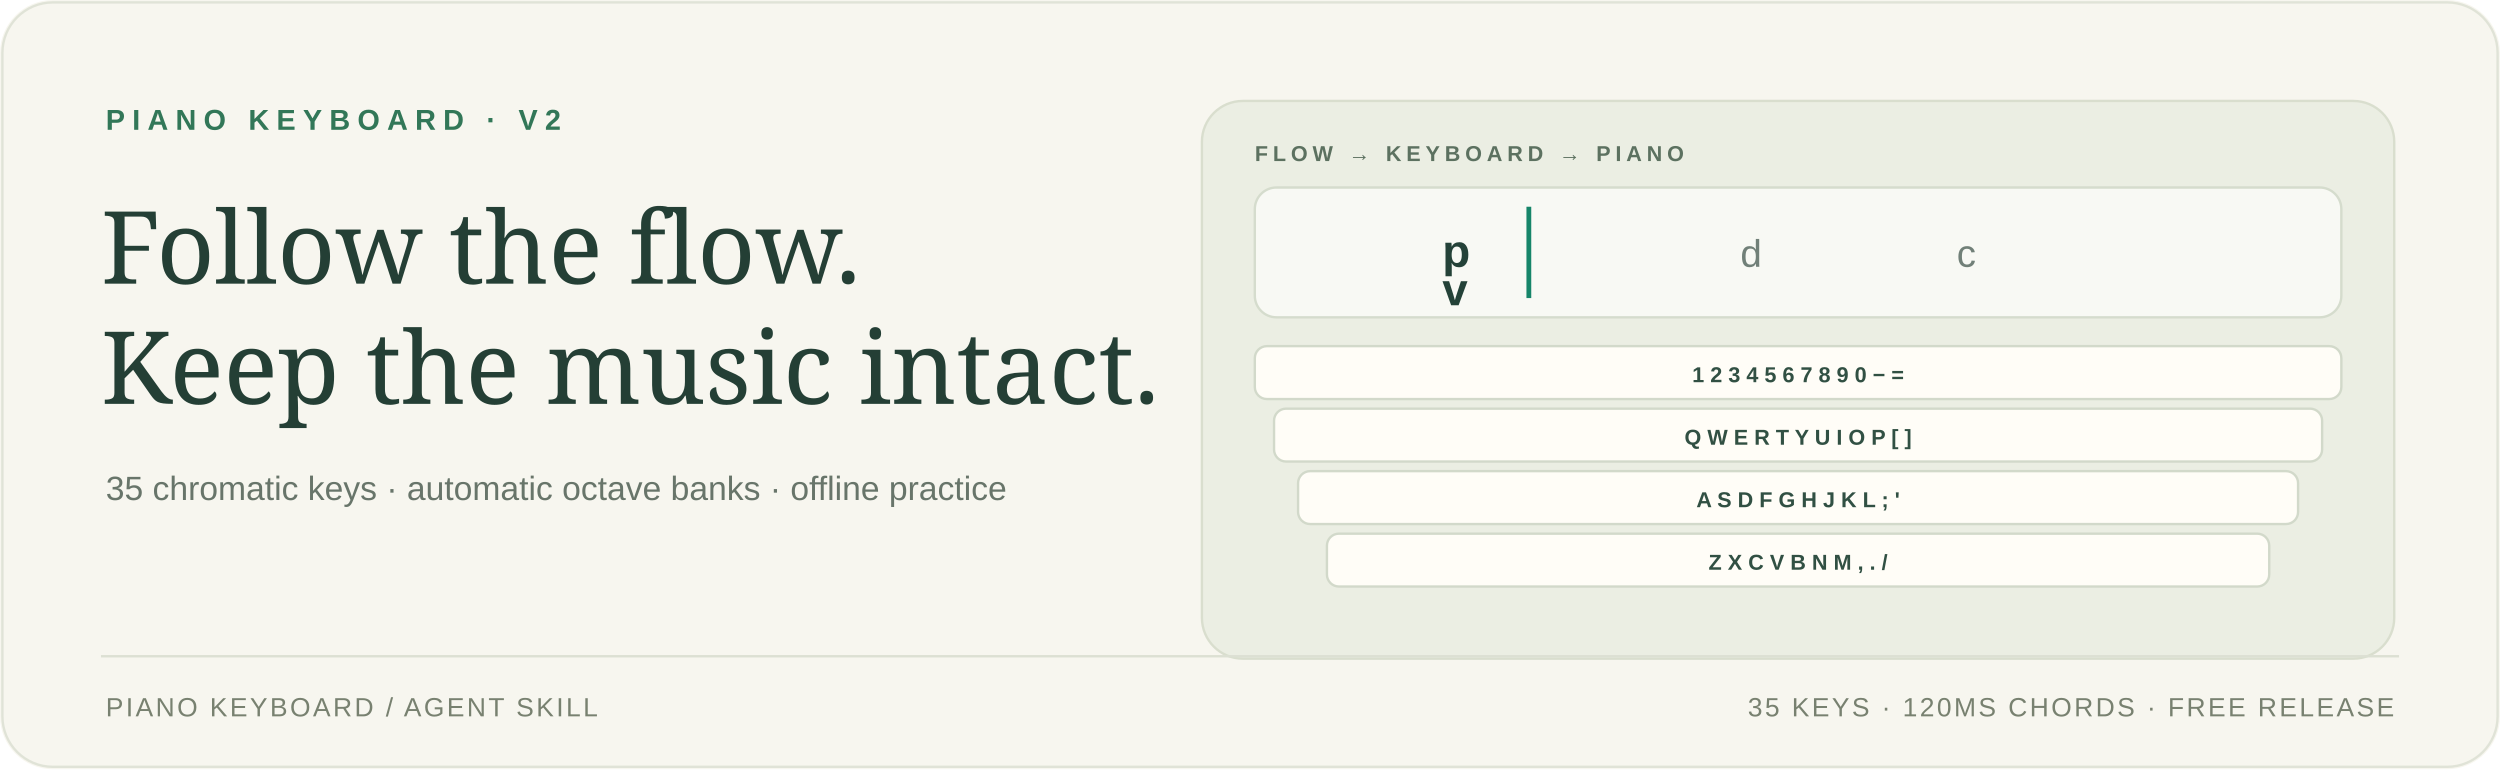
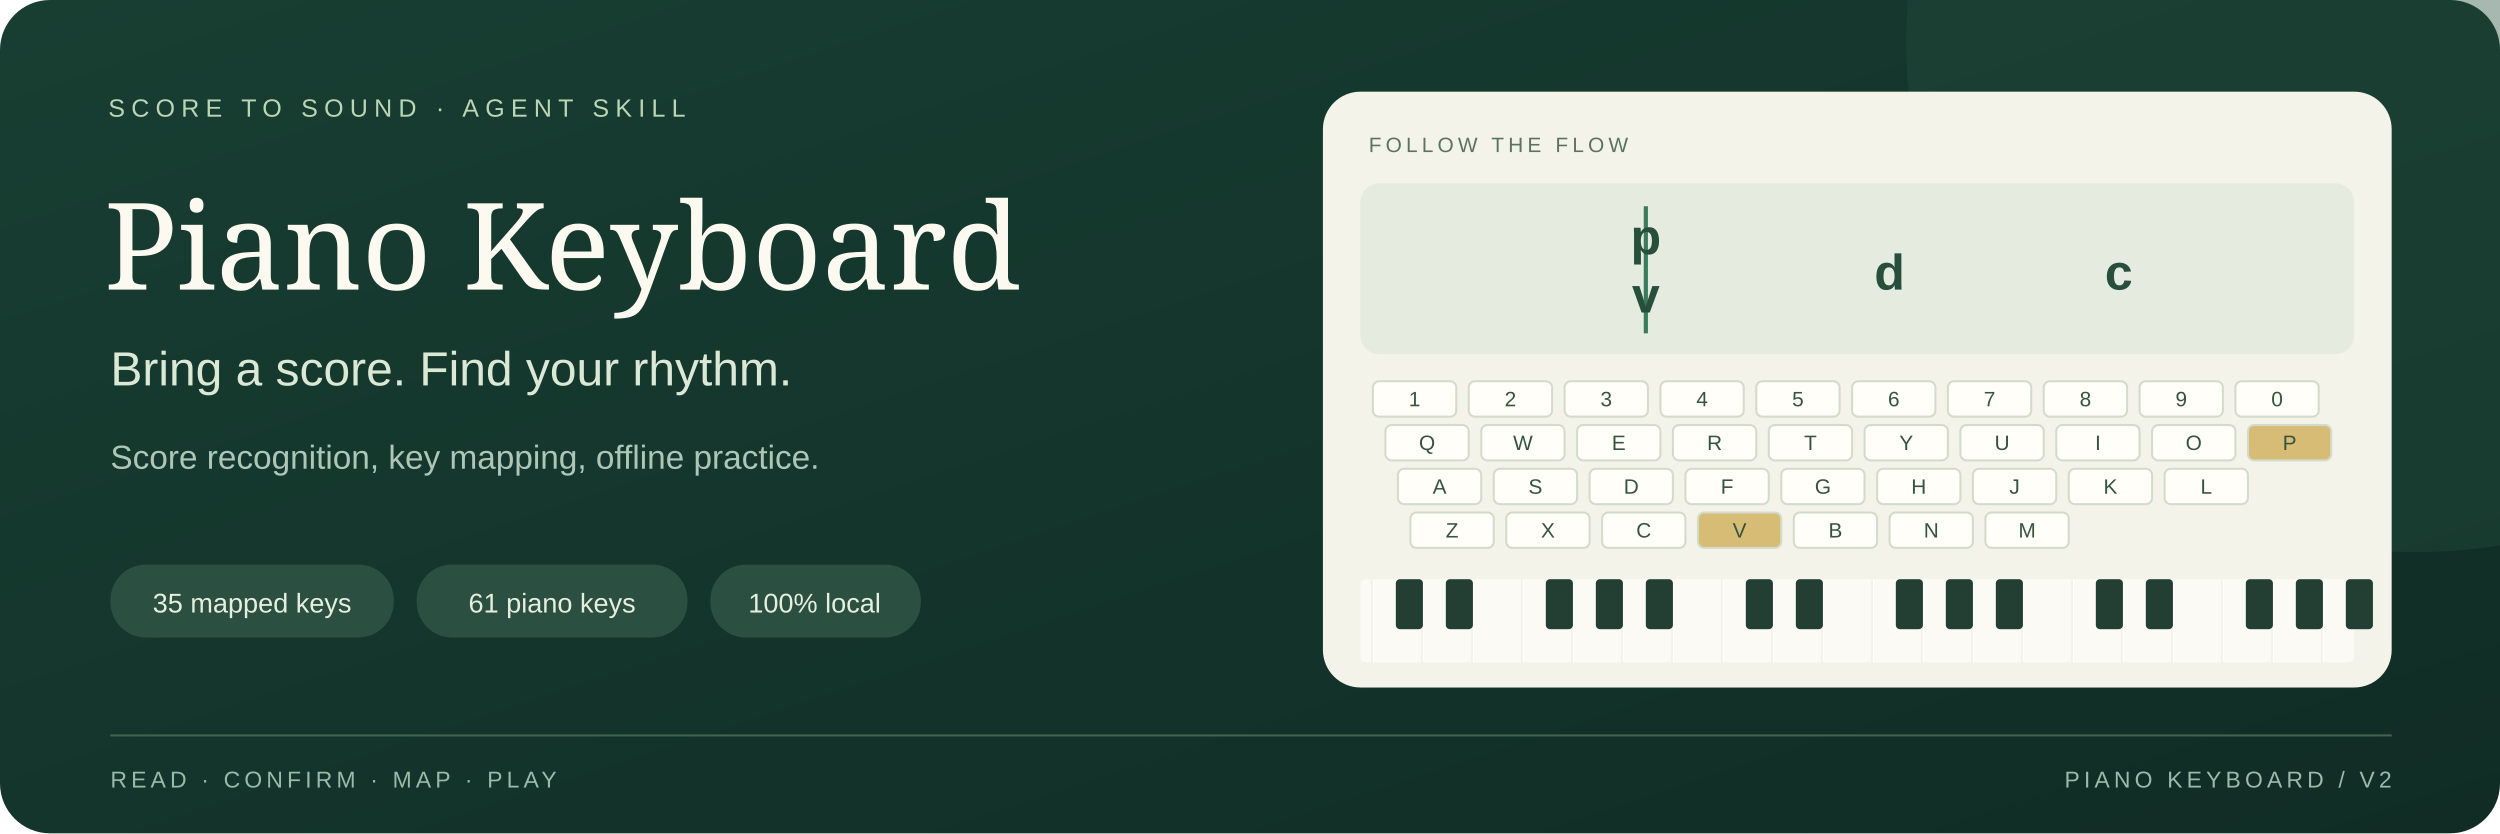
- <svg xmlns="http://www.w3.org/2000/svg" width="1040" height="320" viewBox="0 0 1040 320" role="img" aria-labelledby="title desc">
-   <rect width="1040" height="320" rx="22" fill="#f7f6ef" />
-   <rect x="1" y="1" width="1038" height="318" rx="21" fill="none" stroke="#e0e3d7" />
+ <svg xmlns="http://www.w3.org/2000/svg" width="1200" height="400" viewBox="0 0 1200 400" role="img" aria-labelledby="title desc">
+   <defs>
+     <linearGradient id="bg" x2="1" y2="1">
+       <stop stop-color="#183e32" />
+       <stop offset="1" stop-color="#102c25" />
+     </linearGradient>
+     <pattern id="whites" width="24" height="70" patternUnits="userSpaceOnUse">
+       <rect width="23" height="68" rx="3" fill="#fbfaf4" />
+     </pattern>
+   </defs>
+   <rect width="1200" height="400" rx="24" fill="url(#bg)" />
+   <circle cx="1160" cy="20" r="245" fill="#244d3c" opacity=".4" />
  <g font-family="Segoe UI, Arial, sans-serif">
-     <text x="44" y="54" fill="#327758" font-size="12" font-weight="700" letter-spacing="3">PIANO KEYBOARD · V2</text>
-     <text x="42" y="118" fill="#243f35" font-size="42" font-family="Georgia, serif">Follow the flow.</text>
-     <text x="42" y="168" fill="#243f35" font-size="42" font-family="Georgia, serif">Keep the music intact.</text>
-     <text x="44" y="208" fill="#68756a" font-size="14">35 chromatic keys · automatic octave banks · offline practice</text>
-     <rect x="500" y="42" width="496" height="232" rx="17" fill="#ebeee3" stroke="#d9dece" />
-     <text x="522" y="67" fill="#5c7160" font-size="9" font-weight="700" letter-spacing="2">FLOW → KEYBOARD → PIANO</text>
-     <rect x="522" y="78" width="452" height="54" rx="9" fill="#f8f9f4" stroke="#d5dccd" />
-     <line x1="636" y1="86" x2="636" y2="124" stroke="#168569" stroke-width="2" />
-     <text x="600" y="111" fill="#244238" font-size="19" font-weight="700">p</text>
-     <text x="600" y="127" fill="#244238" font-size="19" font-weight="700">v</text>
-     <text x="724" y="111" fill="#718078" font-size="16">d</text>
-     <text x="814" y="111" fill="#718078" font-size="16">c</text>
-     <g fill="#fffdf7" stroke="#d2d9ca">
-       <rect x="522" y="144" width="452" height="22" rx="5" />
-       <rect x="530" y="170" width="436" height="22" rx="5" />
-       <rect x="540" y="196" width="416" height="22" rx="5" />
-       <rect x="552" y="222" width="392" height="22" rx="5" />
+     <text x="52" y="56" fill="#bad6b4" font-size="12" letter-spacing="3">SCORE TO SOUND · AGENT SKILL</text>
+     <text x="50" y="139" fill="#fcfaf0" font-family="Georgia, serif" font-size="58">Piano Keyboard</text>
+     <text x="53" y="185" fill="#dce8d6" font-size="23">Bring a score. Find your rhythm.</text>
+     <text x="53" y="225" fill="#aec6b8" font-size="16">Score recognition, key mapping, offline practice.</text>
+     <g transform="translate(53 271)">
+       <rect width="136" height="35" rx="17" fill="#2b5041" />
+       <text x="68" y="23" fill="#e6efdd" font-size="13" text-anchor="middle">35 mapped keys</text>
+       <rect x="147" width="130" height="35" rx="17" fill="#2b5041" />
+       <text x="212" y="23" fill="#e6efdd" font-size="13" text-anchor="middle">61 piano keys</text>
+       <rect x="288" width="101" height="35" rx="17" fill="#2b5041" />
+       <text x="338" y="23" fill="#e6efdd" font-size="13" text-anchor="middle">100% local</text>
    </g>
-     <g fill="#315043" font-size="9" font-weight="600" text-anchor="middle">
-       <text x="748" y="159">1  2  3  4  5  6  7  8  9  0  −  =</text>
-       <text x="748" y="185">Q  W  E  R  T  Y  U  I  O  P  [  ]</text>
-       <text x="748" y="211">A  S  D  F  G  H  J  K  L  ;  '</text>
-       <text x="748" y="237">Z  X  C  V  B  N  M  ,  .  /</text>
+     <g transform="translate(635 44)">
+       <rect width="513" height="286" rx="18" fill="#f3f3e9" />
+       <text x="22" y="29" fill="#597361" font-size="10" letter-spacing="2">FOLLOW THE FLOW</text>
+       <rect x="18" y="44" width="477" height="82" rx="9" fill="#e5ecdf" />
+       <path d="M155 55V116" stroke="#397b5a" stroke-width="2" />
+       <g fill="#284f3b" text-anchor="middle" font-size="24" font-weight="600">
+         <text x="155" y="78">p</text>
+         <text x="155" y="106">v</text>
+         <text x="272" y="95">d</text>
+         <text x="382" y="95">c</text>
+       </g>
+       <rect x="24" y="139" width="40" height="17" rx="3" fill="#fffef8" stroke="#d3dccb" />
+       <text x="44" y="151" font-size="10" text-anchor="middle" fill="#365340">1</text>
+       <rect x="70" y="139" width="40" height="17" rx="3" fill="#fffef8" stroke="#d3dccb" />
+       <text x="90" y="151" font-size="10" text-anchor="middle" fill="#365340">2</text>
+       <rect x="116" y="139" width="40" height="17" rx="3" fill="#fffef8" stroke="#d3dccb" />
+       <text x="136" y="151" font-size="10" text-anchor="middle" fill="#365340">3</text>
+       <rect x="162" y="139" width="40" height="17" rx="3" fill="#fffef8" stroke="#d3dccb" />
+       <text x="182" y="151" font-size="10" text-anchor="middle" fill="#365340">4</text>
+       <rect x="208" y="139" width="40" height="17" rx="3" fill="#fffef8" stroke="#d3dccb" />
+       <text x="228" y="151" font-size="10" text-anchor="middle" fill="#365340">5</text>
+       <rect x="254" y="139" width="40" height="17" rx="3" fill="#fffef8" stroke="#d3dccb" />
+       <text x="274" y="151" font-size="10" text-anchor="middle" fill="#365340">6</text>
+       <rect x="300" y="139" width="40" height="17" rx="3" fill="#fffef8" stroke="#d3dccb" />
+       <text x="320" y="151" font-size="10" text-anchor="middle" fill="#365340">7</text>
+       <rect x="346" y="139" width="40" height="17" rx="3" fill="#fffef8" stroke="#d3dccb" />
+       <text x="366" y="151" font-size="10" text-anchor="middle" fill="#365340">8</text>
+       <rect x="392" y="139" width="40" height="17" rx="3" fill="#fffef8" stroke="#d3dccb" />
+       <text x="412" y="151" font-size="10" text-anchor="middle" fill="#365340">9</text>
+       <rect x="438" y="139" width="40" height="17" rx="3" fill="#fffef8" stroke="#d3dccb" />
+       <text x="458" y="151" font-size="10" text-anchor="middle" fill="#365340">0</text>
+       <rect x="30" y="160" width="40" height="17" rx="3" fill="#fffef8" stroke="#d3dccb" />
+       <text x="50" y="172" font-size="10" text-anchor="middle" fill="#365340">Q</text>
+       <rect x="76" y="160" width="40" height="17" rx="3" fill="#fffef8" stroke="#d3dccb" />
+       <text x="96" y="172" font-size="10" text-anchor="middle" fill="#365340">W</text>
+       <rect x="122" y="160" width="40" height="17" rx="3" fill="#fffef8" stroke="#d3dccb" />
+       <text x="142" y="172" font-size="10" text-anchor="middle" fill="#365340">E</text>
+       <rect x="168" y="160" width="40" height="17" rx="3" fill="#fffef8" stroke="#d3dccb" />
+       <text x="188" y="172" font-size="10" text-anchor="middle" fill="#365340">R</text>
+       <rect x="214" y="160" width="40" height="17" rx="3" fill="#fffef8" stroke="#d3dccb" />
+       <text x="234" y="172" font-size="10" text-anchor="middle" fill="#365340">T</text>
+       <rect x="260" y="160" width="40" height="17" rx="3" fill="#fffef8" stroke="#d3dccb" />
+       <text x="280" y="172" font-size="10" text-anchor="middle" fill="#365340">Y</text>
+       <rect x="306" y="160" width="40" height="17" rx="3" fill="#fffef8" stroke="#d3dccb" />
+       <text x="326" y="172" font-size="10" text-anchor="middle" fill="#365340">U</text>
+       <rect x="352" y="160" width="40" height="17" rx="3" fill="#fffef8" stroke="#d3dccb" />
+       <text x="372" y="172" font-size="10" text-anchor="middle" fill="#365340">I</text>
+       <rect x="398" y="160" width="40" height="17" rx="3" fill="#fffef8" stroke="#d3dccb" />
+       <text x="418" y="172" font-size="10" text-anchor="middle" fill="#365340">O</text>
+       <rect x="444" y="160" width="40" height="17" rx="3" fill="#d7bc75" stroke="#d3dccb" />
+       <text x="464" y="172" font-size="10" text-anchor="middle" fill="#365340">P</text>
+       <rect x="36" y="181" width="40" height="17" rx="3" fill="#fffef8" stroke="#d3dccb" />
+       <text x="56" y="193" font-size="10" text-anchor="middle" fill="#365340">A</text>
+       <rect x="82" y="181" width="40" height="17" rx="3" fill="#fffef8" stroke="#d3dccb" />
+       <text x="102" y="193" font-size="10" text-anchor="middle" fill="#365340">S</text>
+       <rect x="128" y="181" width="40" height="17" rx="3" fill="#fffef8" stroke="#d3dccb" />
+       <text x="148" y="193" font-size="10" text-anchor="middle" fill="#365340">D</text>
+       <rect x="174" y="181" width="40" height="17" rx="3" fill="#fffef8" stroke="#d3dccb" />
+       <text x="194" y="193" font-size="10" text-anchor="middle" fill="#365340">F</text>
+       <rect x="220" y="181" width="40" height="17" rx="3" fill="#fffef8" stroke="#d3dccb" />
+       <text x="240" y="193" font-size="10" text-anchor="middle" fill="#365340">G</text>
+       <rect x="266" y="181" width="40" height="17" rx="3" fill="#fffef8" stroke="#d3dccb" />
+       <text x="286" y="193" font-size="10" text-anchor="middle" fill="#365340">H</text>
+       <rect x="312" y="181" width="40" height="17" rx="3" fill="#fffef8" stroke="#d3dccb" />
+       <text x="332" y="193" font-size="10" text-anchor="middle" fill="#365340">J</text>
+       <rect x="358" y="181" width="40" height="17" rx="3" fill="#fffef8" stroke="#d3dccb" />
+       <text x="378" y="193" font-size="10" text-anchor="middle" fill="#365340">K</text>
+       <rect x="404" y="181" width="40" height="17" rx="3" fill="#fffef8" stroke="#d3dccb" />
+       <text x="424" y="193" font-size="10" text-anchor="middle" fill="#365340">L</text>
+       <rect x="42" y="202" width="40" height="17" rx="3" fill="#fffef8" stroke="#d3dccb" />
+       <text x="62" y="214" font-size="10" text-anchor="middle" fill="#365340">Z</text>
+       <rect x="88" y="202" width="40" height="17" rx="3" fill="#fffef8" stroke="#d3dccb" />
+       <text x="108" y="214" font-size="10" text-anchor="middle" fill="#365340">X</text>
+       <rect x="134" y="202" width="40" height="17" rx="3" fill="#fffef8" stroke="#d3dccb" />
+       <text x="154" y="214" font-size="10" text-anchor="middle" fill="#365340">C</text>
+       <rect x="180" y="202" width="40" height="17" rx="3" fill="#d7bc75" stroke="#d3dccb" />
+       <text x="200" y="214" font-size="10" text-anchor="middle" fill="#365340">V</text>
+       <rect x="226" y="202" width="40" height="17" rx="3" fill="#fffef8" stroke="#d3dccb" />
+       <text x="246" y="214" font-size="10" text-anchor="middle" fill="#365340">B</text>
+       <rect x="272" y="202" width="40" height="17" rx="3" fill="#fffef8" stroke="#d3dccb" />
+       <text x="292" y="214" font-size="10" text-anchor="middle" fill="#365340">N</text>
+       <rect x="318" y="202" width="40" height="17" rx="3" fill="#fffef8" stroke="#d3dccb" />
+       <text x="338" y="214" font-size="10" text-anchor="middle" fill="#365340">M</text>
+       <rect x="18" y="234" width="477" height="40" rx="3" fill="url(#whites)" />
+       <rect x="35" y="234" width="13" height="24" rx="2" fill="#233e32" />
+       <rect x="59" y="234" width="13" height="24" rx="2" fill="#233e32" />
+       <rect x="107" y="234" width="13" height="24" rx="2" fill="#233e32" />
+       <rect x="131" y="234" width="13" height="24" rx="2" fill="#233e32" />
+       <rect x="155" y="234" width="13" height="24" rx="2" fill="#233e32" />
+       <rect x="203" y="234" width="13" height="24" rx="2" fill="#233e32" />
+       <rect x="227" y="234" width="13" height="24" rx="2" fill="#233e32" />
+       <rect x="275" y="234" width="13" height="24" rx="2" fill="#233e32" />
+       <rect x="299" y="234" width="13" height="24" rx="2" fill="#233e32" />
+       <rect x="323" y="234" width="13" height="24" rx="2" fill="#233e32" />
+       <rect x="371" y="234" width="13" height="24" rx="2" fill="#233e32" />
+       <rect x="395" y="234" width="13" height="24" rx="2" fill="#233e32" />
+       <rect x="443" y="234" width="13" height="24" rx="2" fill="#233e32" />
+       <rect x="467" y="234" width="13" height="24" rx="2" fill="#233e32" />
+       <rect x="491" y="234" width="13" height="24" rx="2" fill="#233e32" />
    </g>
-     <path d="M42 273H998" stroke="#dce0d3" />
-     <text x="44" y="298" fill="#788170" font-size="11" letter-spacing="1">PIANO KEYBOARD / AGENT SKILL</text>
-     <text x="996" y="298" text-anchor="end" fill="#788170" font-size="11" letter-spacing="1">35 KEYS · 120MS CHORDS · FREE RELEASE</text>
+     <path d="M53 353H1148" stroke="#41634f" />
+     <text x="53" y="378" fill="#9cbaaa" font-size="11" letter-spacing="2">READ · CONFIRM · MAP · PLAY</text>
+     <text x="1148" y="378" fill="#9cbaaa" text-anchor="end" font-size="11" letter-spacing="2">PIANO KEYBOARD / V2</text>
  </g>
</svg>
